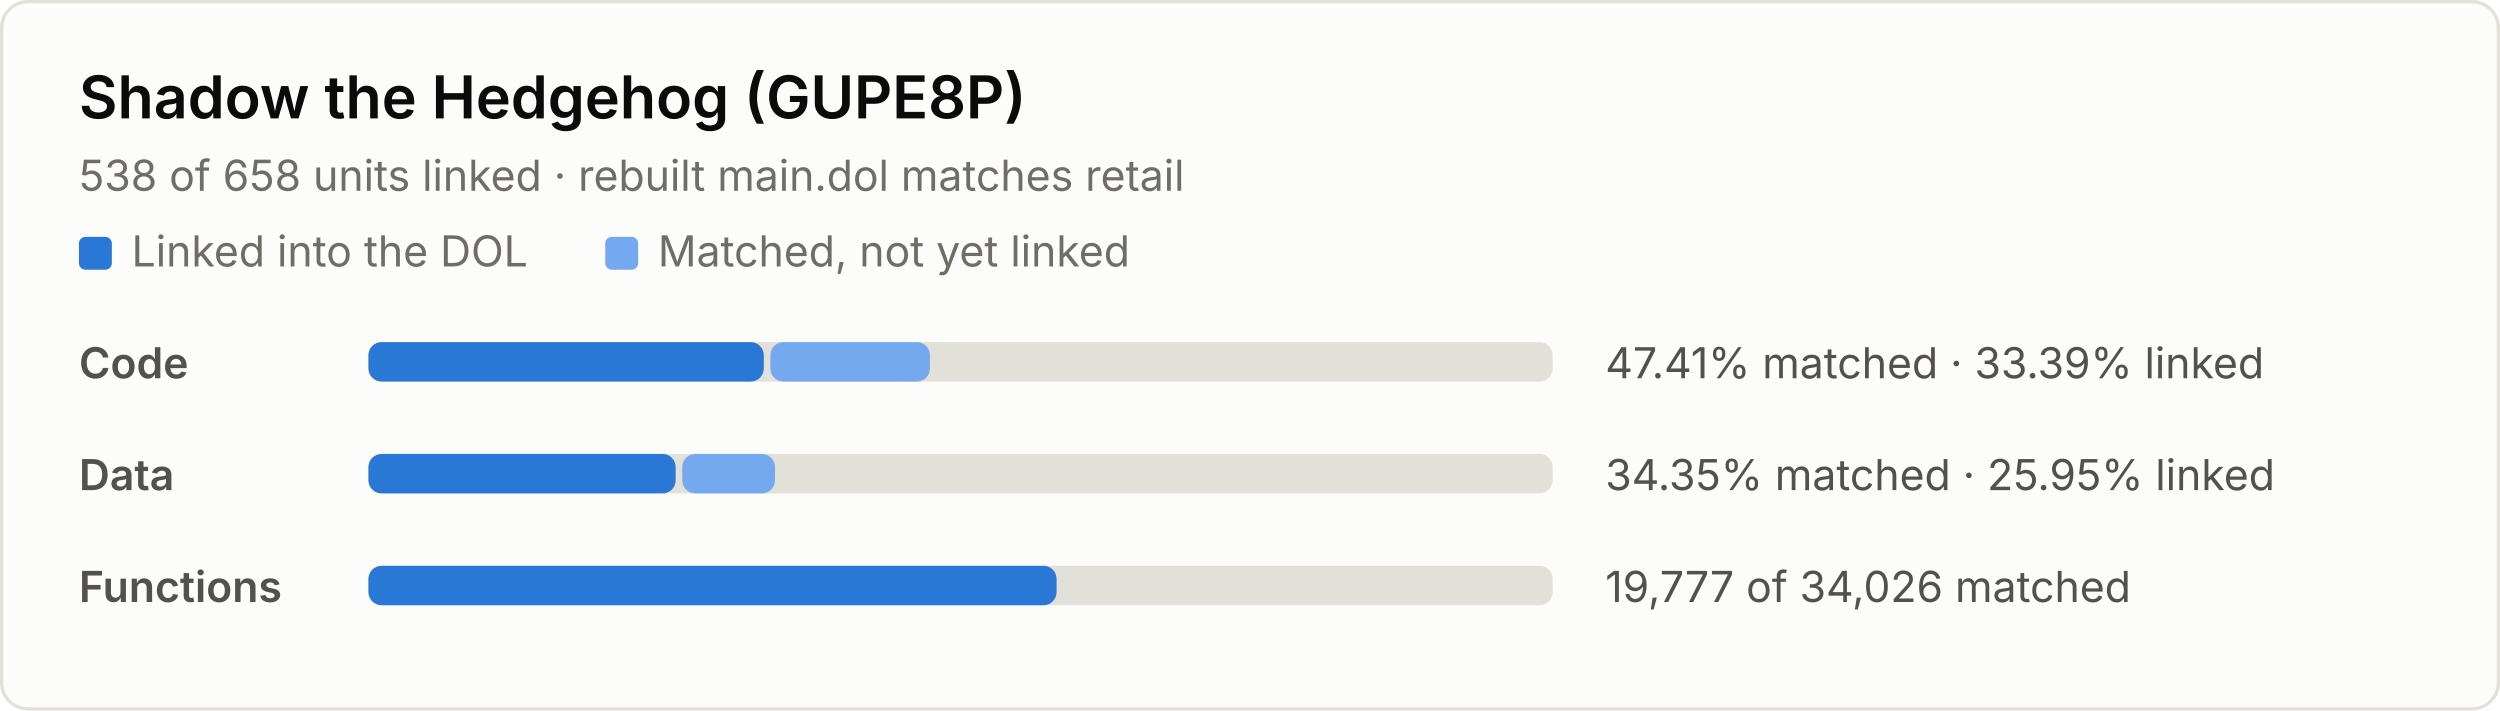
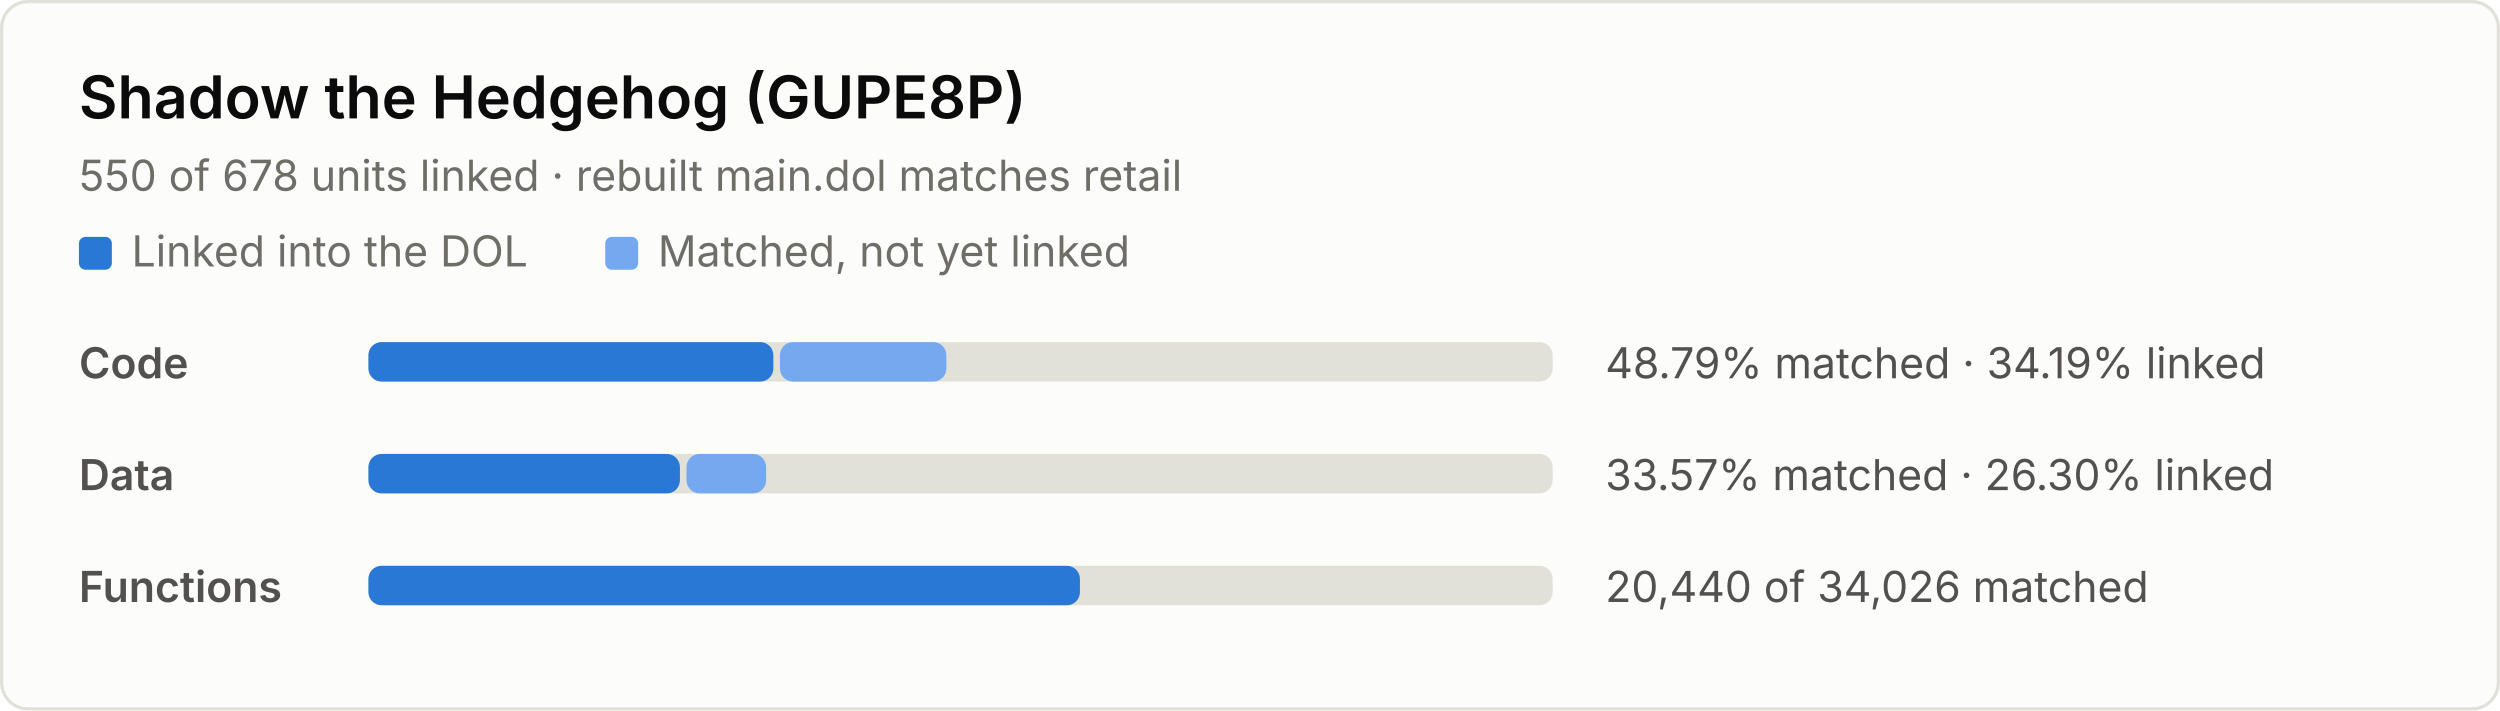
- <svg xmlns="http://www.w3.org/2000/svg" width="760" height="216" viewBox="0 0 760 216" role="img" aria-label="Decompilation progress: 47.41% of code matched, 33.39% linked">
+ <svg xmlns="http://www.w3.org/2000/svg" width="760" height="216" viewBox="0 0 760 216" role="img" aria-label="Decompilation progress: 48.79% of code matched, 34.19% linked">
  <style>
.bg { fill: #fcfcfb; stroke: #e1e0d9; }
.title { fill: #0b0b0b; font: 600 18px system-ui, -apple-system, "Segoe UI", sans-serif; }
.sub, .label, .nums, .key { font: 13px system-ui, -apple-system, "Segoe UI", sans-serif; }
.sub, .key { fill: #6f6d68; }
.label { fill: #52514e; font-weight: 600; }
.nums { fill: #52514e; font-variant-numeric: tabular-nums; }
.track { fill: #e1e0d9; }
.linked { fill: #2a78d6; }
.matched { fill: #74a9f0; }
@media (prefers-color-scheme: dark) {
  .bg { fill: #1a1a19; stroke: #2c2c2a; }
  .title { fill: #f0efec; }
  .sub, .key { fill: #9a988f; }
  .label, .nums { fill: #c3c2b7; }
  .track { fill: #2c2c2a; }
  .linked { fill: #4a94ec; }
  .matched { fill: #2260b0; }
}
</style>
  <rect class="bg" x="0.5" y="0.5" width="759" height="215" rx="8" />
  <text class="title" x="24" y="36">Shadow the Hedgehog (GUPE8P)</text>
-   <text class="sub" x="24" y="58">538 of 658 units linked · rebuilt main.dol matches retail</text>
+   <text class="sub" x="24" y="58">550 of 678 units linked · rebuilt main.dol matches retail</text>
  <rect class="linked" x="24" y="72" width="10" height="10" rx="2" />
  <text class="key" x="40" y="81">Linked into the DOL</text>
  <rect class="matched" x="184" y="72" width="10" height="10" rx="2" />
  <text class="key" x="200" y="81">Matched, not yet linked</text>
  <text class="label" x="24" y="115">Code</text>
  <rect class="track" x="112" y="104" width="360" height="12" rx="4" />
-   <rect class="linked" x="112" y="104" width="120.2" height="12" rx="4" />
-   <rect class="matched" x="234.2" y="104" width="48.5" height="12" rx="4" />
-   <text class="nums" x="488" y="115">47.41% matched · 33.39% linked</text>
+   <rect class="linked" x="112" y="104" width="123.1" height="12" rx="4" />
+   <rect class="matched" x="237.1" y="104" width="50.6" height="12" rx="4" />
+   <text class="nums" x="488" y="115">48.79% matched · 34.19% linked</text>
  <text class="label" x="24" y="149">Data</text>
  <rect class="track" x="112" y="138" width="360" height="12" rx="4" />
-   <rect class="linked" x="112" y="138" width="93.4" height="12" rx="4" />
-   <rect class="matched" x="207.4" y="138" width="28.2" height="12" rx="4" />
-   <text class="nums" x="488" y="149">34.35% matched · 25.95% linked</text>
+   <rect class="linked" x="112" y="138" width="94.7" height="12" rx="4" />
+   <rect class="matched" x="208.7" y="138" width="24.2" height="12" rx="4" />
+   <text class="nums" x="488" y="149">33.57% matched · 26.30% linked</text>
  <text class="label" x="24" y="183">Functions</text>
  <rect class="track" x="112" y="172" width="360" height="12" rx="4" />
-   <rect class="linked" x="112" y="172" width="209.2" height="12" rx="4" />
-   <text class="nums" x="488" y="183">19,777 of 34,026 matched</text>
+   <rect class="linked" x="112" y="172" width="216.3" height="12" rx="4" />
+   <text class="nums" x="488" y="183">20,440 of 34,026 matched</text>
</svg>
